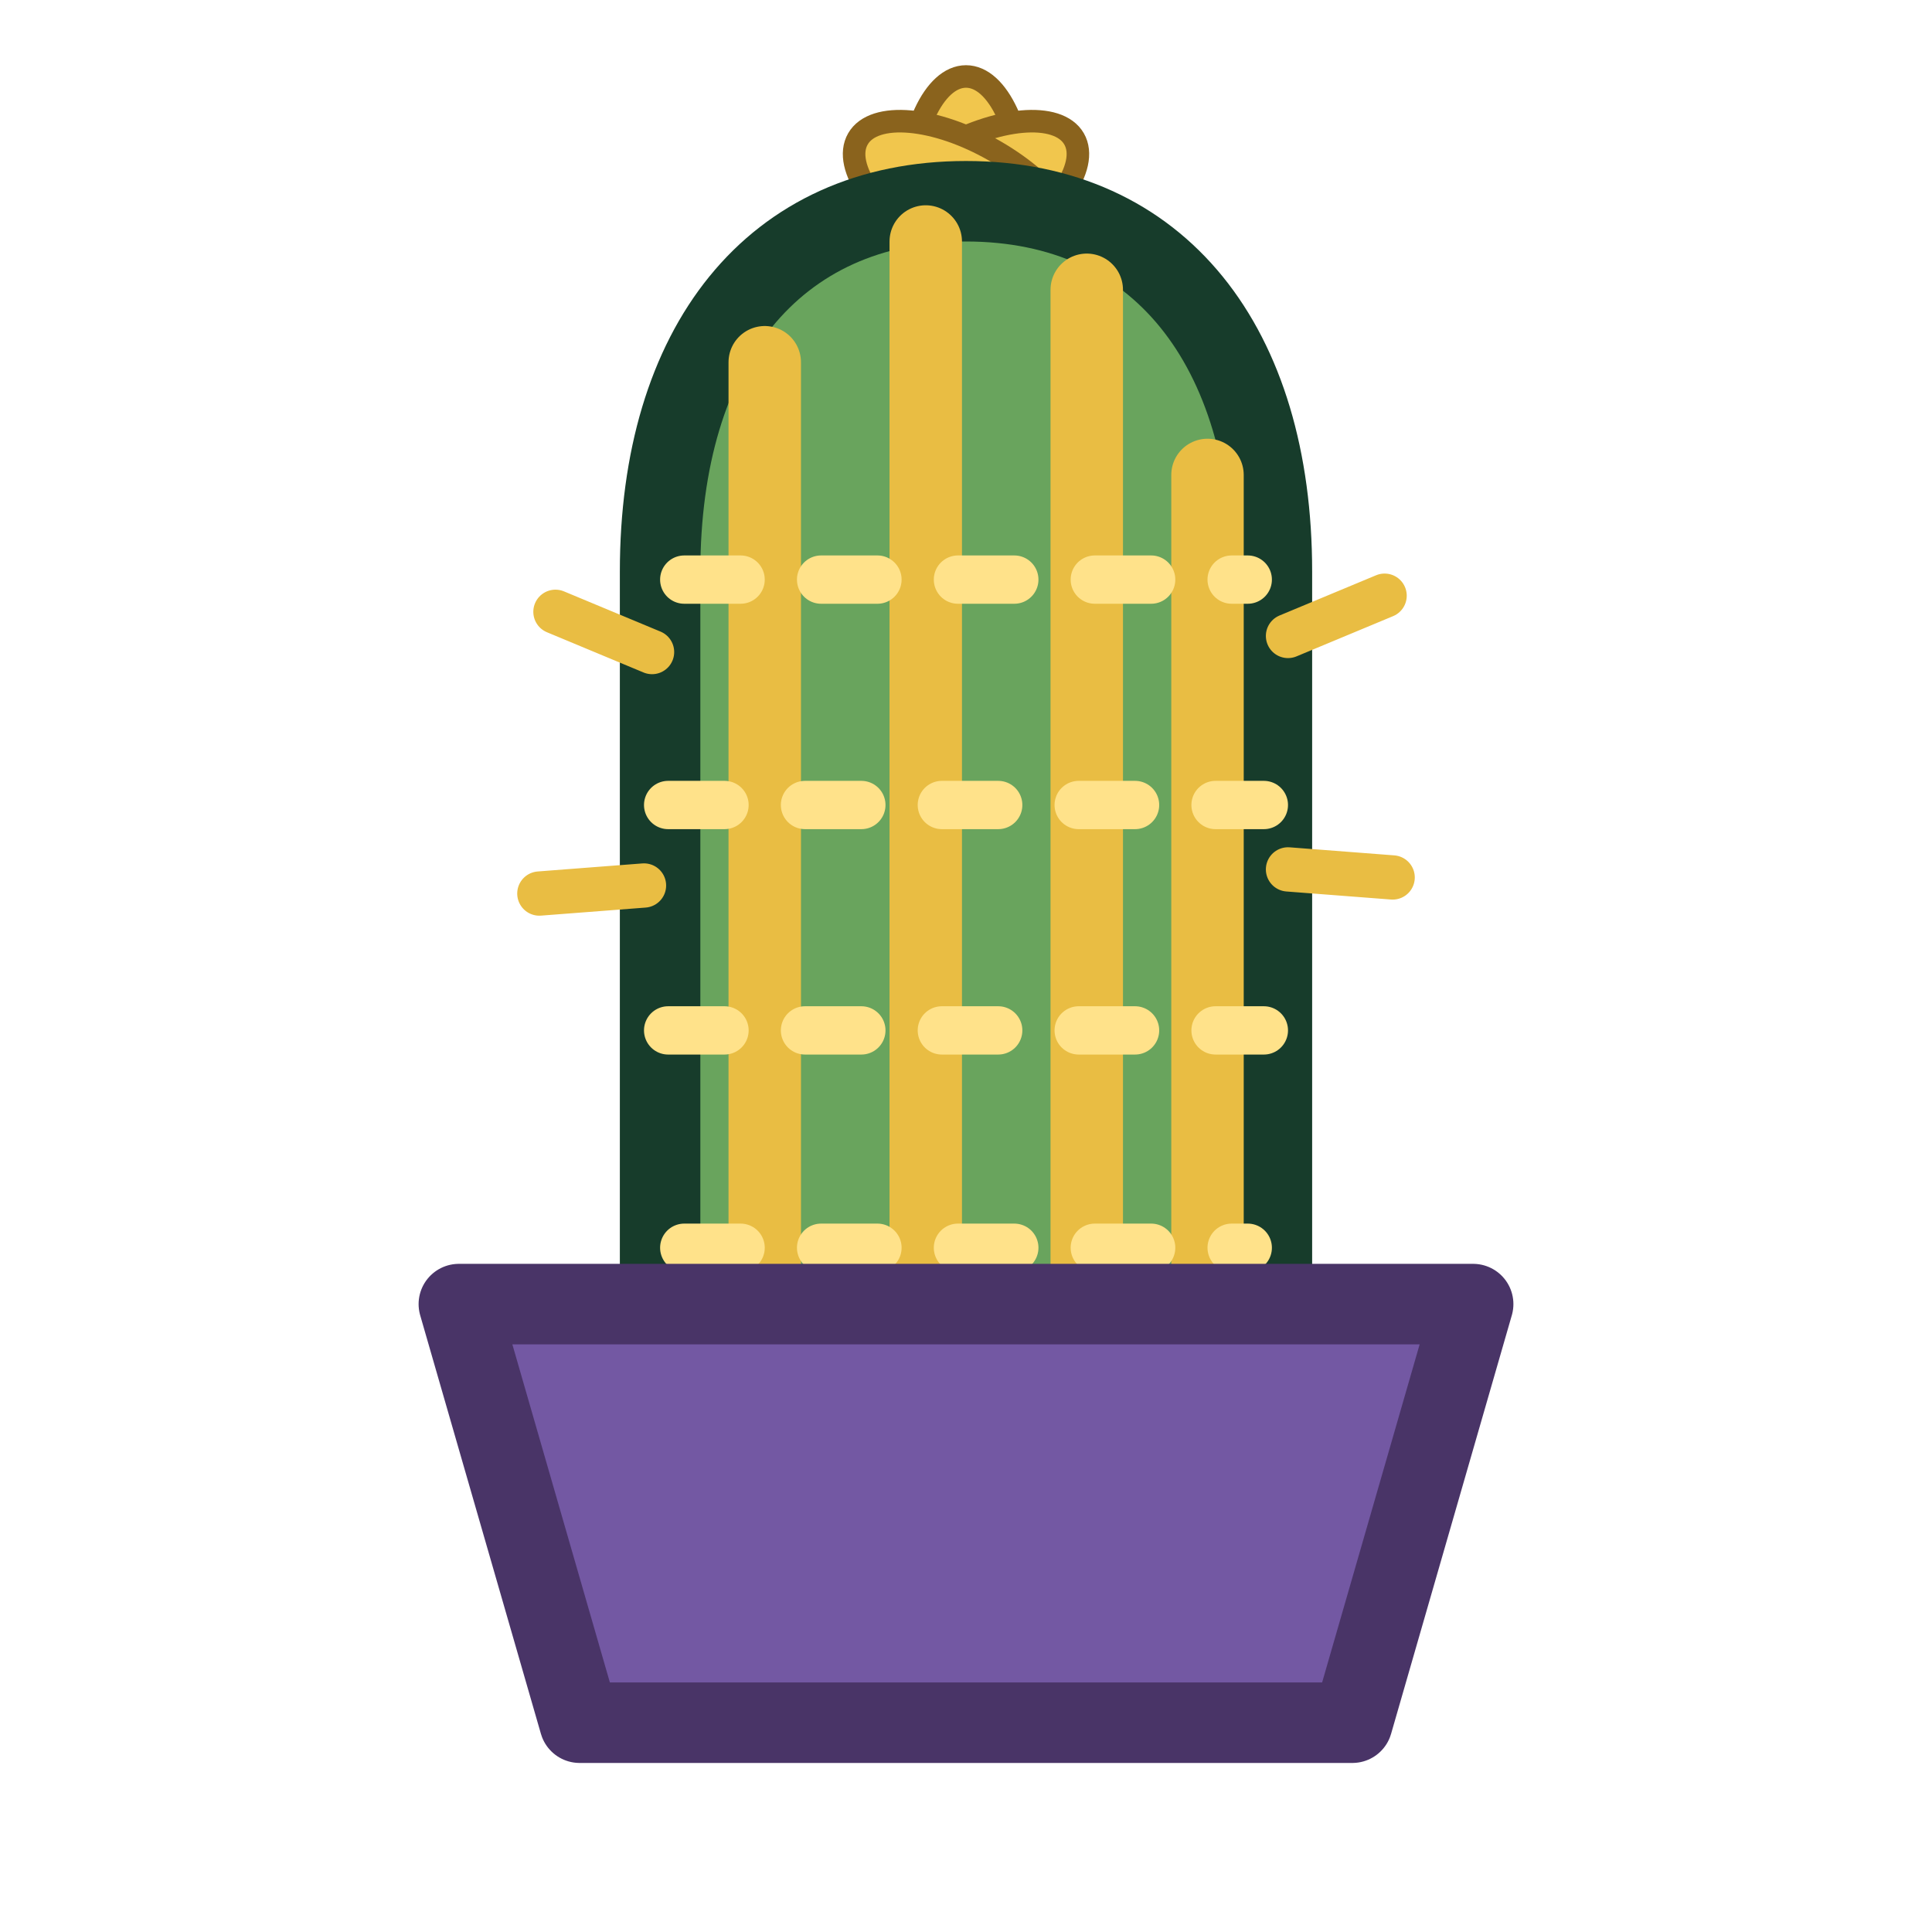
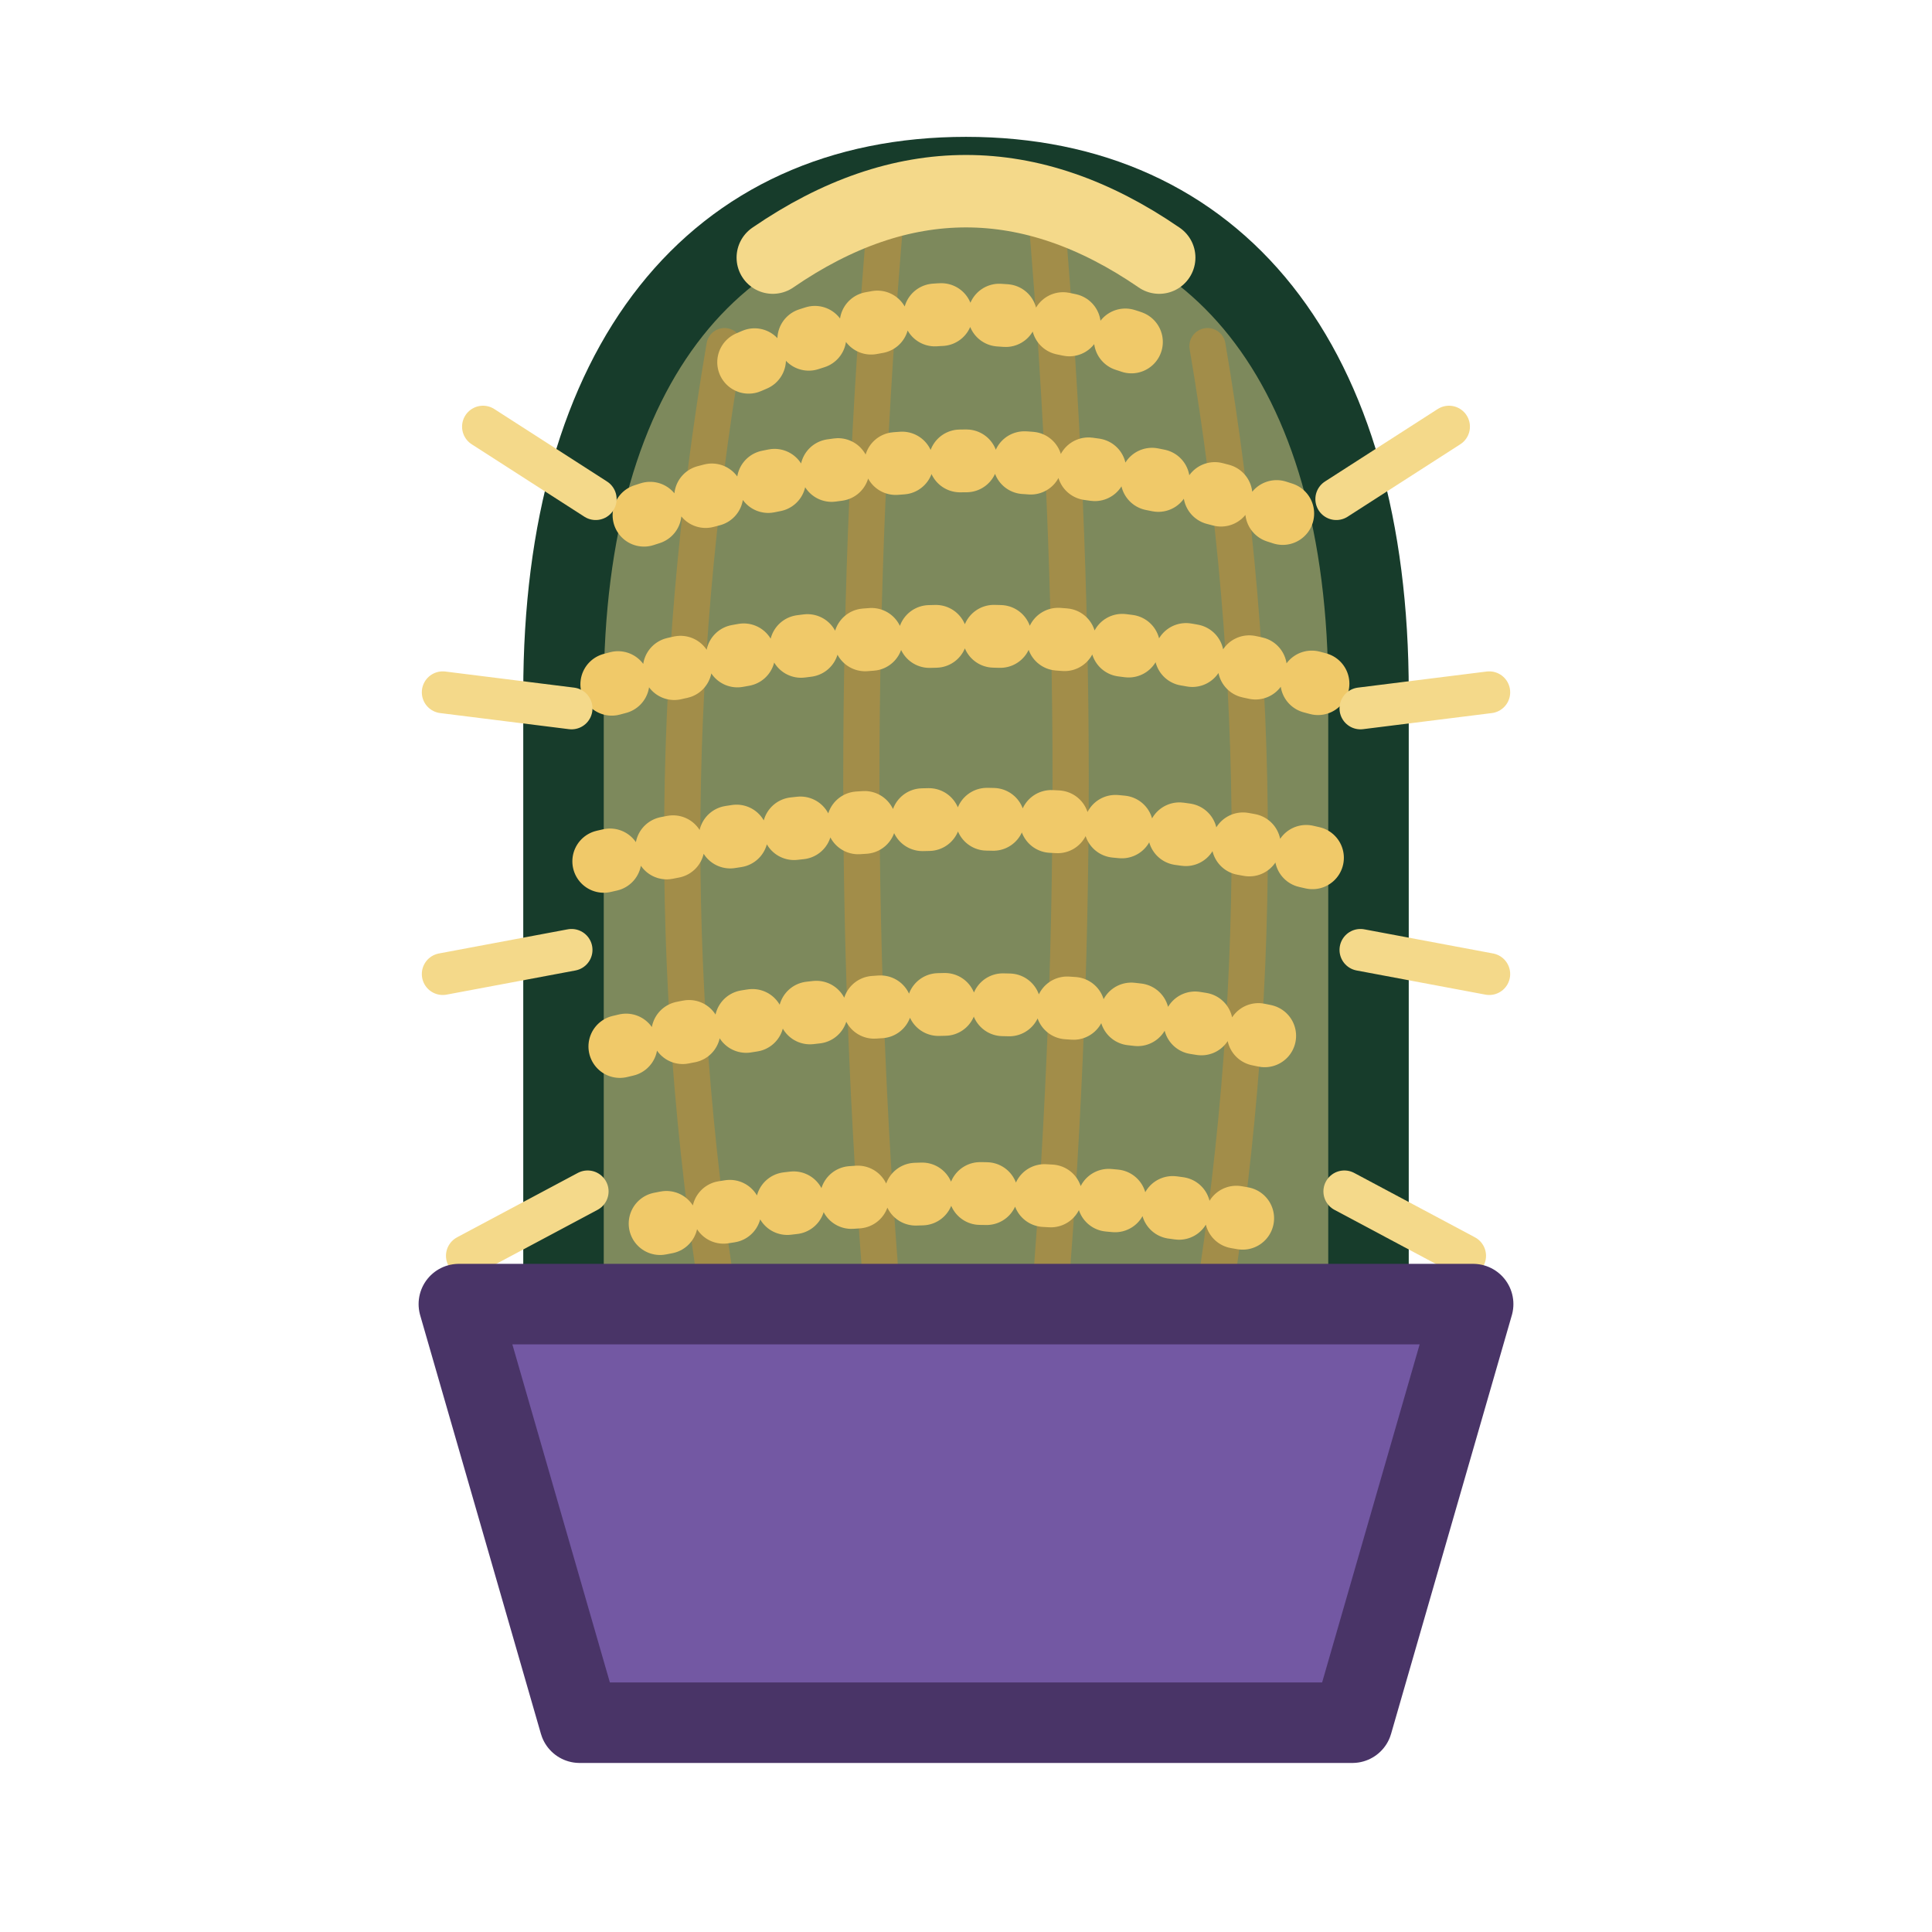
- <svg xmlns="http://www.w3.org/2000/svg" viewBox="0 0 24 24" role="img" aria-labelledby="title">
-   <g fill="#f1c64d" stroke="#8a631d" stroke-width=".28">
-     <ellipse cx="12" cy="2.5" rx=".72" ry="1.55" />
-     <ellipse cx="12" cy="2.5" rx=".72" ry="1.55" transform="rotate(60 12 2.5)" />
-     <ellipse cx="12" cy="2.5" rx=".72" ry="1.55" transform="rotate(120 12 2.5)" />
-   </g>
-   <circle cx="12" cy="2.5" r=".48" fill="#e79542" />
-   <path d="M8.2 17V7.1c0-2.8 1.4-4.6 3.8-4.6s3.8 1.8 3.8 4.6V17Z" fill="#69a45d" stroke="#173c2b" stroke-linejoin="round" stroke-width="1" />
-   <path d="M9.5 4.5v12.2m2-13.7v13.7m2-13.1v13.1M15 5.9v10.8" fill="none" stroke="#e9bd43" stroke-linecap="round" stroke-width=".9" />
-   <path d="M8.5 7.2h7m-7.2 2.8h7.4m-7.4 2.8h7.4m-7.2 2.7h7" fill="none" stroke="#ffe28a" stroke-dasharray=".7 1" stroke-linecap="round" stroke-width=".6" />
-   <path d="m8.1 8.1-1.2-.5m1.1 3.4-1.3.1m9.3-3.2 1.2-.5m-1.2 3.4 1.3.1" fill="none" stroke="#e9bd43" stroke-linecap="round" stroke-width=".55" />
+ <svg xmlns="http://www.w3.org/2000/svg" viewBox="0 0 24 24" role="img" aria-labelledby="parodia-leninghausii-title parodia-leninghausii-description" data-plant-slug="parodia-leninghausii" focusable="false">
+   <path d="M7 17V8.6c0-4.1 1.9-6.4 5-6.4s5 2.3 5 6.4V17Z" fill="#7d895c" stroke="#173c2b" stroke-linejoin="round" stroke-width="1" />
+   <path d="M9 4.3c-0.7 4.1-0.7 8.2 0 12.3m2-13.9c-0.4 4.7-0.4 9.3 0 13.9m2-13.9c0.4 4.7 0.4 9.3 0 13.9m2-12.3c0.7 4.1 0.7 8.2 0 12.3" fill="none" stroke="#a28d49" stroke-linecap="round" stroke-width="0.45" />
+   <path d="M9.3 4.5c1.8-0.8 3.6-0.8 5.4 0M8 6.4c2.7-0.9 5.3-0.9 8 0M7.6 8.5c2.9-0.8 5.9-0.8 8.8 0m-8.9 2.2c3-0.7 6-0.7 9 0m-8.8 2.3c2.9-0.7 5.7-0.7 8.6 0m-8.1 2.2c2.5-0.5 5-0.5 7.6 0" fill="none" stroke="#f0c969" stroke-dasharray="0.08 0.72" stroke-linecap="round" stroke-width="0.78" />
+   <path d="M7.4 6.2 6 5.3m1.1 3.5-1.6-0.2m1.6 3.2-1.6 0.3m1.8 2.7-1.5 0.8m10.8-9.4 1.4-0.9m-1.1 3.5 1.6-0.2m-1.6 3.2 1.6 0.3m-1.8 2.7 1.5 0.8" fill="none" stroke="#f4d98a" stroke-linecap="round" stroke-width="0.52" />
+   <path d="M9.6 3.2c1.6-1.1 3.2-1.1 4.8 0" fill="none" stroke="#f4d98a" stroke-linecap="round" stroke-width="0.9" />
  <path d="M5.7 16.2h12.6l-1.5 5.2H7.2z" fill="#7358a3" stroke="#493467" stroke-linejoin="round" stroke-width="1" />
</svg>
